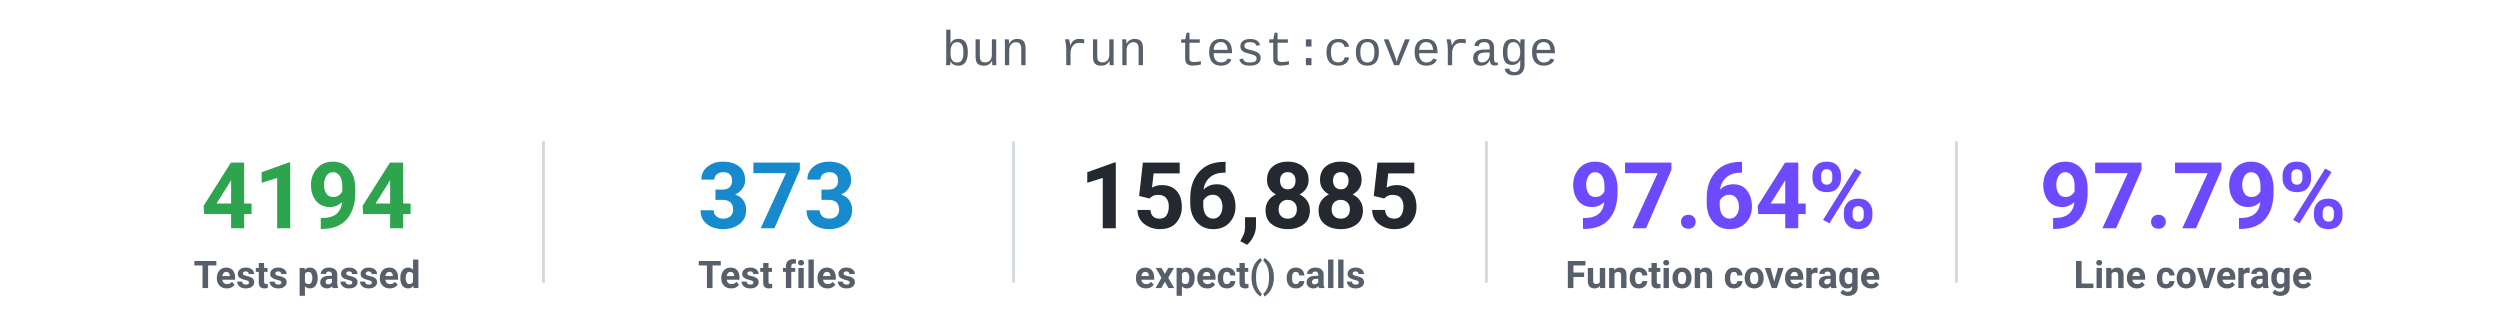
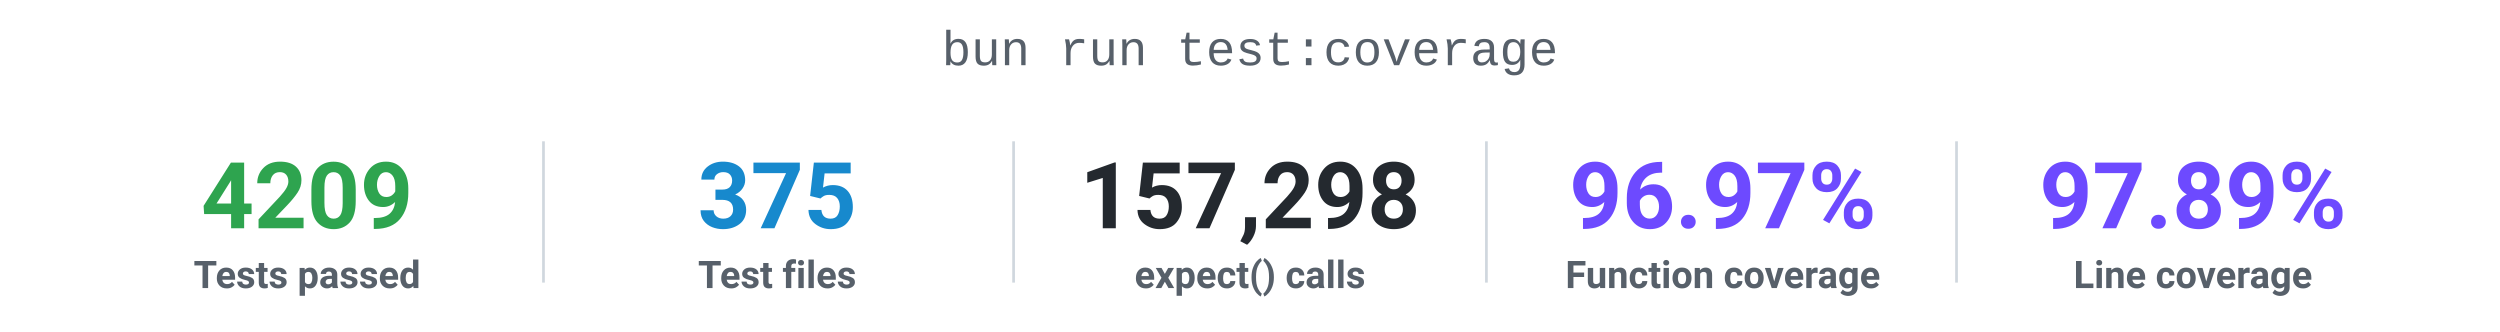
- <svg xmlns="http://www.w3.org/2000/svg" viewBox="0 0 920 122" width="920" height="122" role="img" aria-label="bun run test:coverage — 4194 tests passed, 373 test files, 156,885 expect() calls, 97.64% function coverage, 97.79% line coverage">
+ <svg xmlns="http://www.w3.org/2000/svg" viewBox="0 0 920 122" width="920" height="122" role="img" aria-label="bun run test:coverage — 4209 tests passed, 375 test files, 157,298 expect() calls, 96.97% function coverage, 97.89% line coverage">
  <style>
    .cmd { font-family: ui-monospace, SFMono-Regular, 'SF Mono', Menlo, Consolas, 'Liberation Mono', monospace; font-weight: 500; font-size: 18px; }
    .val { font-family: system-ui, -apple-system, BlinkMacSystemFont, 'Segoe UI', Roboto, sans-serif; font-weight: 700; font-size: 34px; }
    .lbl { font-family: system-ui, -apple-system, BlinkMacSystemFont, 'Segoe UI', Roboto, sans-serif; font-weight: 600; font-size: 14px; }
  </style>
  <text x="460" y="24" text-anchor="middle" class="cmd" fill="#57606a">bun run test:coverage</text>
  <line x1="200" y1="52" x2="200" y2="104" stroke="#d0d7de" stroke-width="1" />
  <line x1="373" y1="52" x2="373" y2="104" stroke="#d0d7de" stroke-width="1" />
  <line x1="547" y1="52" x2="547" y2="104" stroke="#d0d7de" stroke-width="1" />
  <line x1="720" y1="52" x2="720" y2="104" stroke="#d0d7de" stroke-width="1" />
-   <text x="113" y="84" text-anchor="middle" class="val" fill="#2ea44f">4194</text>
+   <text x="113" y="84" text-anchor="middle" class="val" fill="#2ea44f">4209</text>
  <text x="113" y="106" text-anchor="middle" class="lbl" fill="#57606a">Tests passed</text>
-   <text x="286" y="84" text-anchor="middle" class="val" fill="#1789cd">373</text>
+   <text x="286" y="84" text-anchor="middle" class="val" fill="#1789cd">375</text>
  <text x="286" y="106" text-anchor="middle" class="lbl" fill="#57606a">Test files</text>
-   <text x="460" y="84" text-anchor="middle" class="val" fill="#24292f">156,885</text>
+   <text x="460" y="84" text-anchor="middle" class="val" fill="#24292f">157,298</text>
  <text x="460" y="106" text-anchor="middle" class="lbl" fill="#57606a">expect() calls</text>
-   <text x="634" y="84" text-anchor="middle" class="val" fill="#6d4aff">97.64%</text>
+   <text x="634" y="84" text-anchor="middle" class="val" fill="#6d4aff">96.97%</text>
  <text x="634" y="106" text-anchor="middle" class="lbl" fill="#57606a">Function coverage</text>
-   <text x="807" y="84" text-anchor="middle" class="val" fill="#6d4aff">97.79%</text>
+   <text x="807" y="84" text-anchor="middle" class="val" fill="#6d4aff">97.89%</text>
  <text x="807" y="106" text-anchor="middle" class="lbl" fill="#57606a">Line coverage</text>
</svg>
